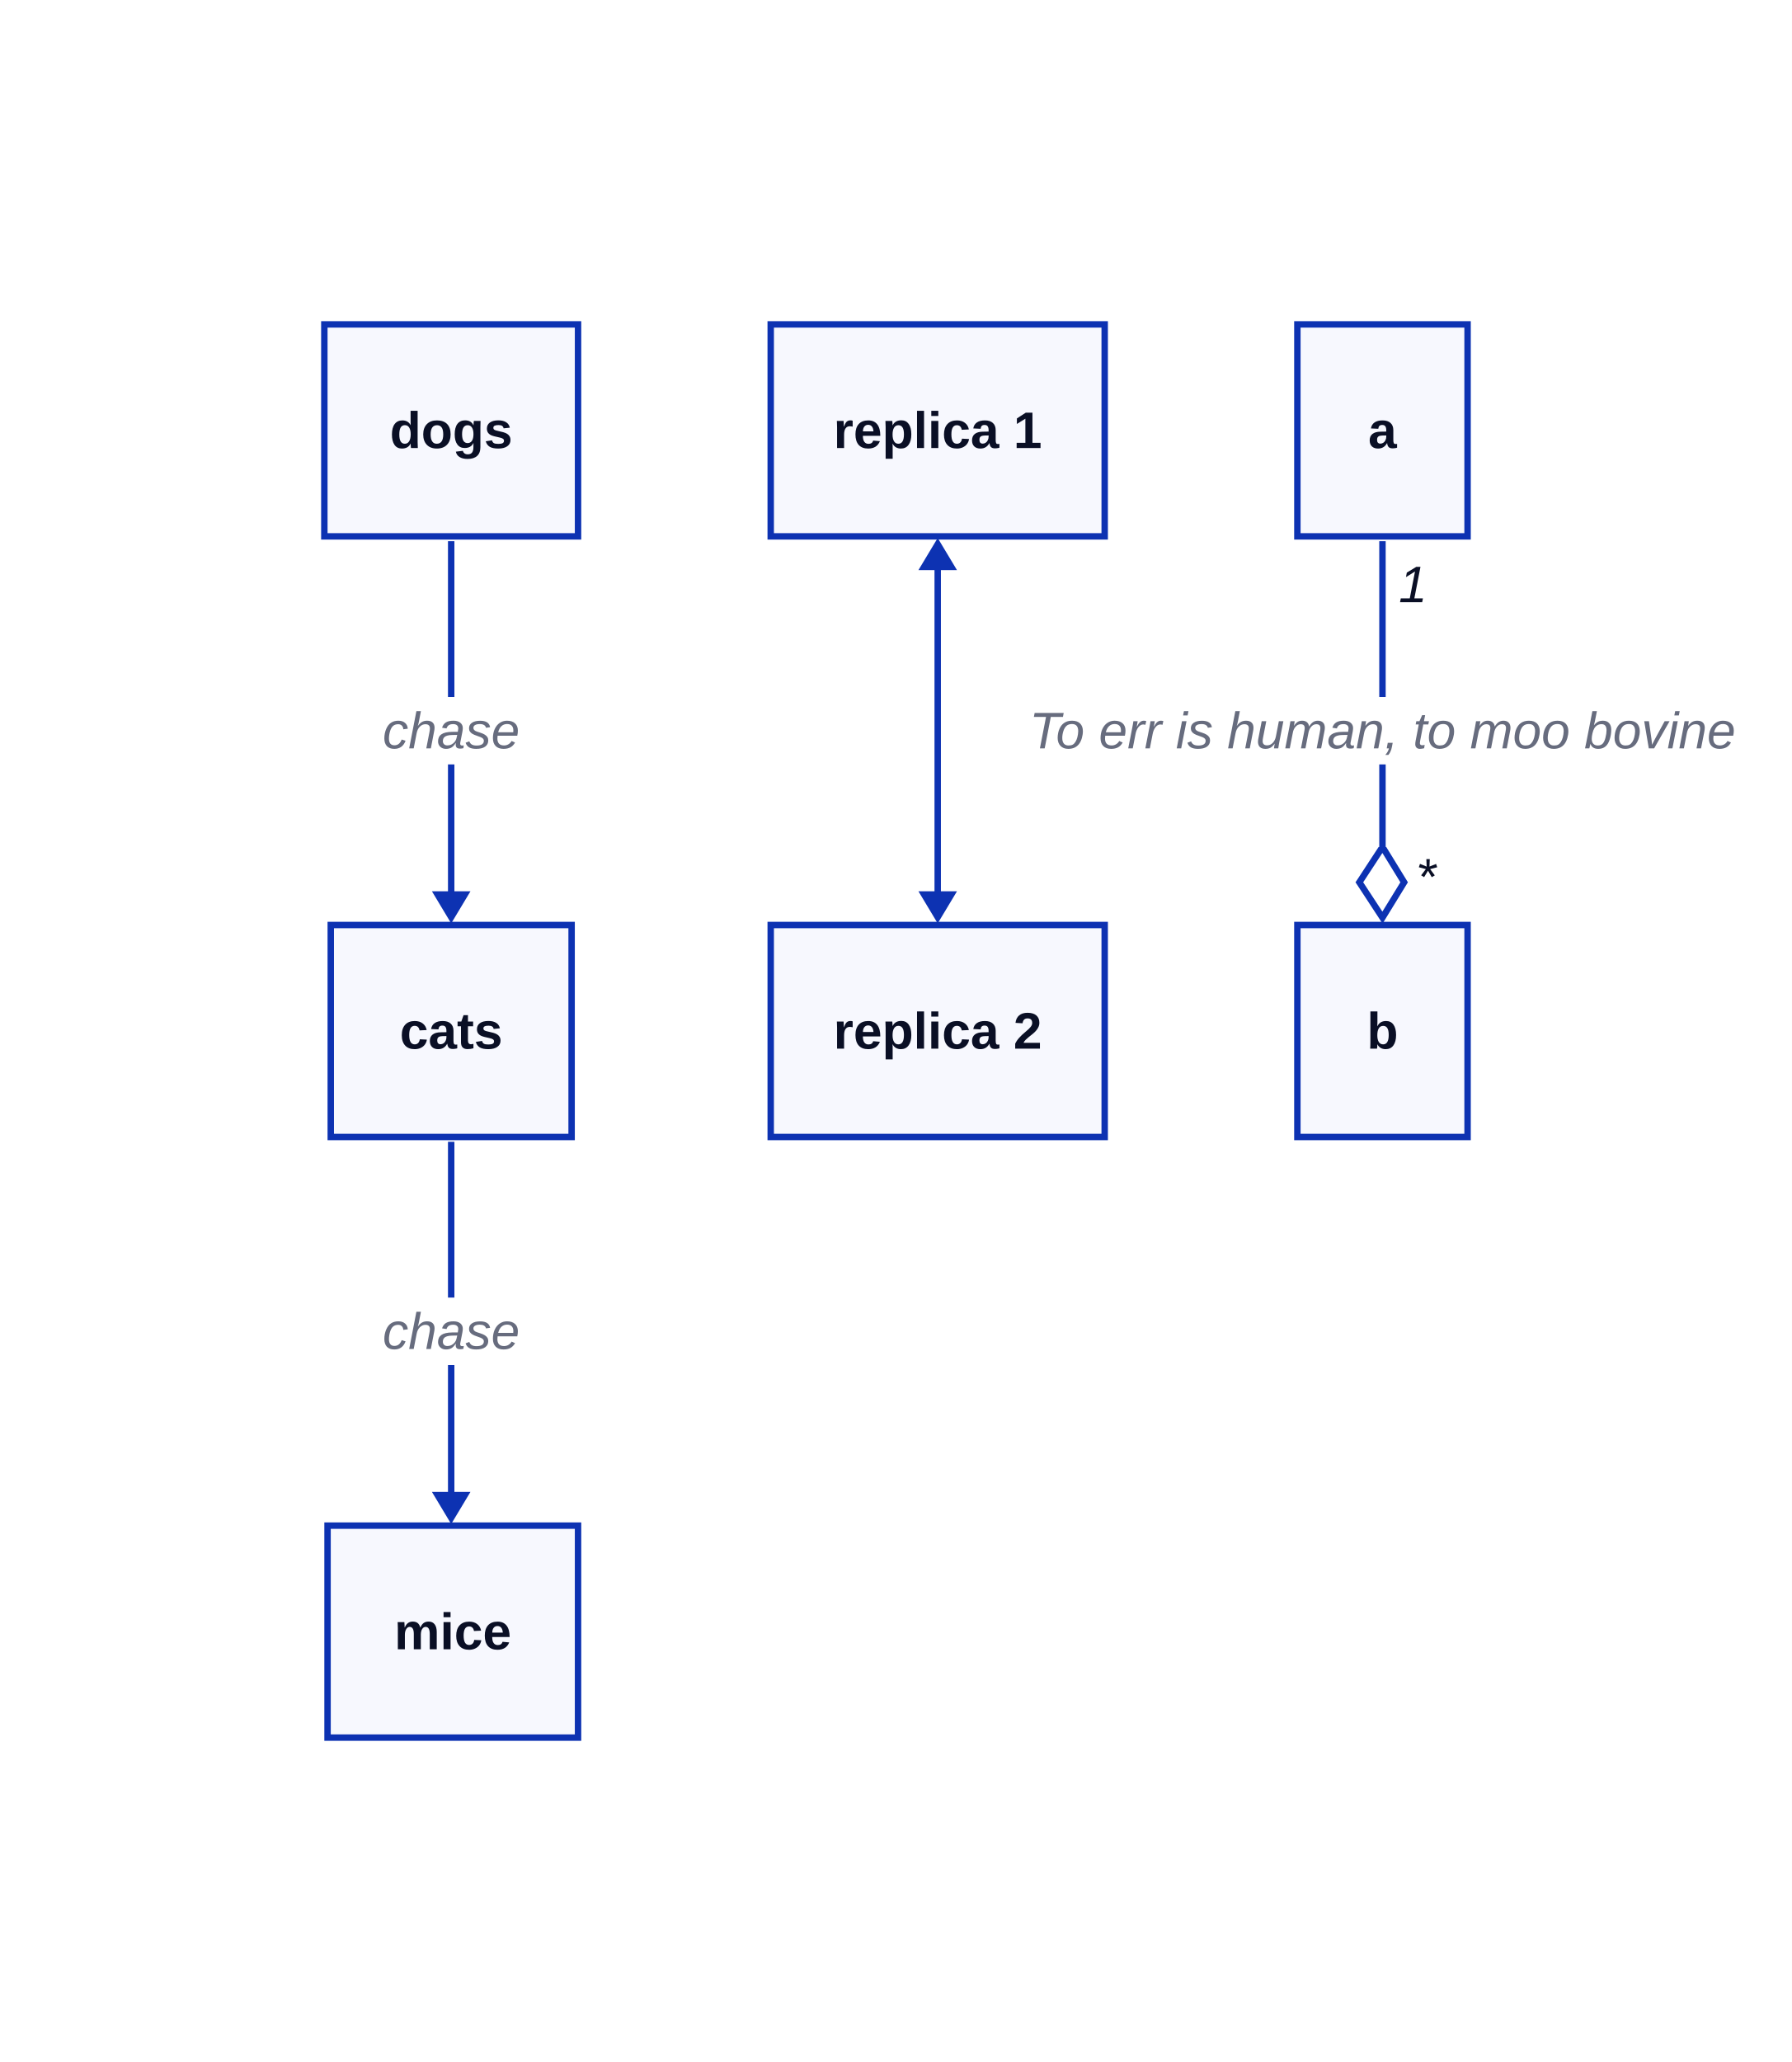
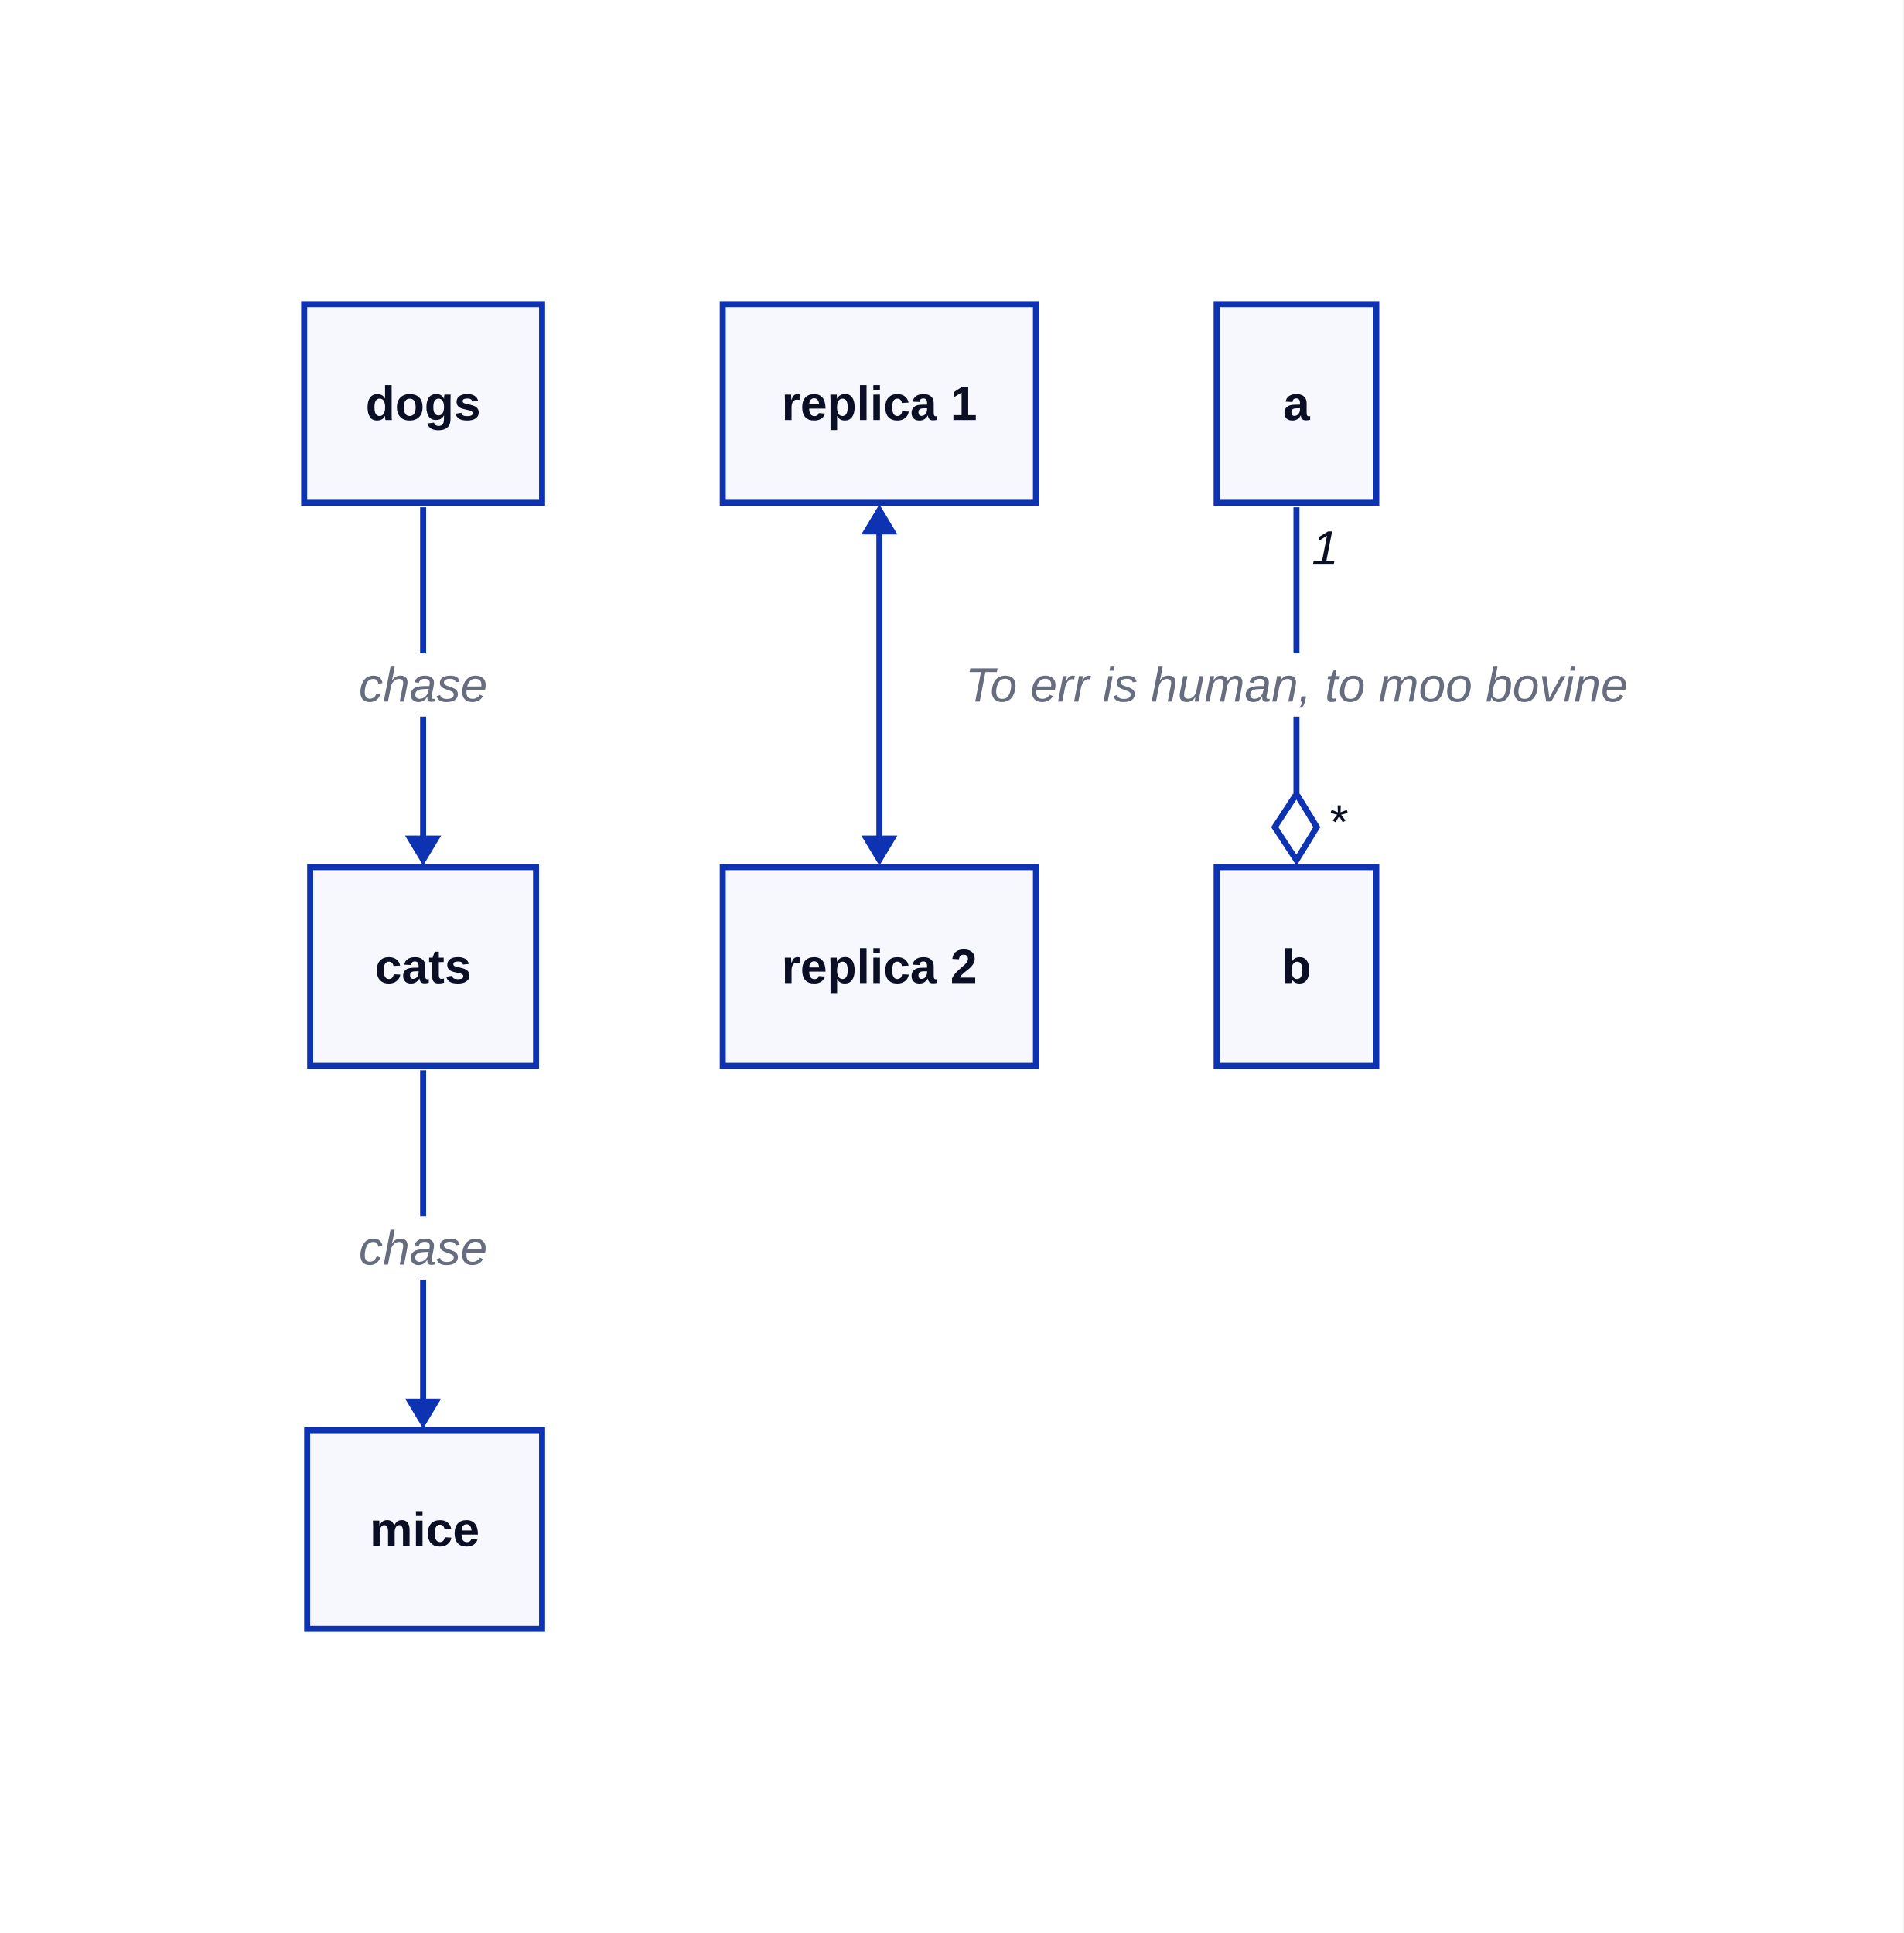
- <svg xmlns="http://www.w3.org/2000/svg" width="558" height="642" viewBox="-101 -101 558 642" data-d2-version="0.2.0" class="d2-1397033394 d2-svg">
+ <svg xmlns="http://www.w3.org/2000/svg" width="632" height="642" viewBox="-101 -101 632 642" data-d2-version="0.2.0" class="d2-1397033394 d2-svg">
  <defs>
-     <mask id="edge-label-mask" maskUnits="userSpaceOnUse" x="-101" y="-101" width="558" height="642">
-       <rect x="-101" y="-101" width="558" height="642" fill="white" />
+     <mask id="edge-label-mask" maskUnits="userSpaceOnUse" x="-101" y="-101" width="632" height="642">
+       <rect x="-101" y="-101" width="632" height="642" fill="white" />
      <rect x="18" y="116" width="43" height="21" fill="black" />
      <rect x="18" y="303" width="43" height="21" fill="black" />
      <rect x="227" y="116" width="205" height="21" fill="black" />
    </mask>
    <marker id="mk-161592640" markerWidth="10" markerHeight="12" refX="7" refY="6" viewBox="0 0 10 12" orient="auto" markerUnits="userSpaceOnUse">
      <polygon points="0,0 10,6 0,12" fill="#0D32B2" stroke-width="2" />
    </marker>
    <marker id="mk-2090524415" markerWidth="10" markerHeight="12" refX="3" refY="6" viewBox="0 0 10 12" orient="auto" markerUnits="userSpaceOnUse">
      <polygon points="10,0 0,6 10,12" fill="#0D32B2" stroke-width="2" />
    </marker>
    <marker id="mk-1734378072" markerWidth="24.2" markerHeight="18" refX="20.8" refY="9" viewBox="0 0 24.2 18" orient="auto" markerUnits="userSpaceOnUse">
      <polygon points="0,9 11,2.25 22,9 11,16.2" fill="#FFFFFF" stroke="#0D32B2" stroke-width="2" />
    </marker>
  </defs>
-   <rect x="-101" y="-101" width="558" height="642" rx="0" fill="#FFFFFF" stroke-width="0" />
+   <rect x="-101" y="-101" width="632" height="642" rx="0" fill="#FFFFFF" stroke-width="0" />
  <g id="base-layer">
    <rect x="0" y="0" width="79" height="66" fill="#F7F8FE" stroke="#0D32B2" stroke-width="2" rx="0" ry="0" />
    <rect x="2" y="187" width="75" height="66" fill="#F7F8FE" stroke="#0D32B2" stroke-width="2" rx="0" ry="0" />
    <rect x="1" y="374" width="78" height="66" fill="#F7F8FE" stroke="#0D32B2" stroke-width="2" rx="0" ry="0" />
    <rect x="139" y="0" width="104" height="66" fill="#F7F8FE" stroke="#0D32B2" stroke-width="2" rx="0" ry="0" />
    <rect x="139" y="187" width="104" height="66" fill="#F7F8FE" stroke="#0D32B2" stroke-width="2" rx="0" ry="0" />
    <rect x="303" y="0" width="53" height="66" fill="#F7F8FE" stroke="#0D32B2" stroke-width="2" rx="0" ry="0" />
    <rect x="303" y="187" width="53" height="66" fill="#F7F8FE" stroke="#0D32B2" stroke-width="2" rx="0" ry="0" />
    <path d="M 39.5 67.5 C 39.5 114.3 39.5 138.7 39.5 183.5" fill="none" stroke="#0D32B2" stroke-width="2" marker-end="url(#mk-161592640)" mask="url(#edge-label-mask)" />
    <text x="39.5" y="132" text-anchor="middle" dominant-baseline="alphabetic" font-family="Arial, sans-serif" font-size="16" style="fill: #676C7E; font-style: italic">chase</text>
    <path d="M 39.5 254.5 C 39.5 301.3 39.5 325.7 39.5 370.5" fill="none" stroke="#0D32B2" stroke-width="2" marker-end="url(#mk-161592640)" mask="url(#edge-label-mask)" />
    <text x="39.5" y="319" text-anchor="middle" dominant-baseline="alphabetic" font-family="Arial, sans-serif" font-size="16" style="fill: #676C7E; font-style: italic">chase</text>
    <path d="M 191 69.5 C 191 114.3 191 138.7 191 183.5" fill="none" stroke="#0D32B2" stroke-width="2" marker-start="url(#mk-2090524415)" marker-end="url(#mk-161592640)" mask="url(#edge-label-mask)" />
    <path d="M 329.5 67.5 C 329.5 114.3 329.5 138.7 329.5 183.5" fill="none" stroke="#0D32B2" stroke-width="2" marker-end="url(#mk-1734378072)" mask="url(#edge-label-mask)" />
    <text x="329.5" y="132" text-anchor="middle" dominant-baseline="alphabetic" font-family="Arial, sans-serif" font-size="16" style="fill: #676C7E; font-style: italic">To err is human, to moo bovine</text>
    <text x="339" y="86.5" text-anchor="middle" dominant-baseline="alphabetic" font-family="Arial, sans-serif" font-size="16" style="fill: #0A0F25; font-style: italic">1</text>
    <text x="343" y="177.5" text-anchor="middle" dominant-baseline="alphabetic" font-family="Arial, sans-serif" font-size="16" style="fill: #0A0F25; font-style: italic">*</text>
    <text x="39.5" y="38.5" text-anchor="middle" dominant-baseline="alphabetic" font-family="Arial, sans-serif" font-size="16" style="fill: #0A0F25; font-weight: 700">dogs</text>
    <text x="39.5" y="225.5" text-anchor="middle" dominant-baseline="alphabetic" font-family="Arial, sans-serif" font-size="16" style="fill: #0A0F25; font-weight: 700">cats</text>
    <text x="40" y="412.5" text-anchor="middle" dominant-baseline="alphabetic" font-family="Arial, sans-serif" font-size="16" style="fill: #0A0F25; font-weight: 700">mice</text>
    <text x="191" y="38.5" text-anchor="middle" dominant-baseline="alphabetic" font-family="Arial, sans-serif" font-size="16" style="fill: #0A0F25; font-weight: 700">replica 1</text>
    <text x="191" y="225.5" text-anchor="middle" dominant-baseline="alphabetic" font-family="Arial, sans-serif" font-size="16" style="fill: #0A0F25; font-weight: 700">replica 2</text>
    <text x="329.5" y="38.5" text-anchor="middle" dominant-baseline="alphabetic" font-family="Arial, sans-serif" font-size="16" style="fill: #0A0F25; font-weight: 700">a</text>
    <text x="329.5" y="225.5" text-anchor="middle" dominant-baseline="alphabetic" font-family="Arial, sans-serif" font-size="16" style="fill: #0A0F25; font-weight: 700">b</text>
  </g>
</svg>
